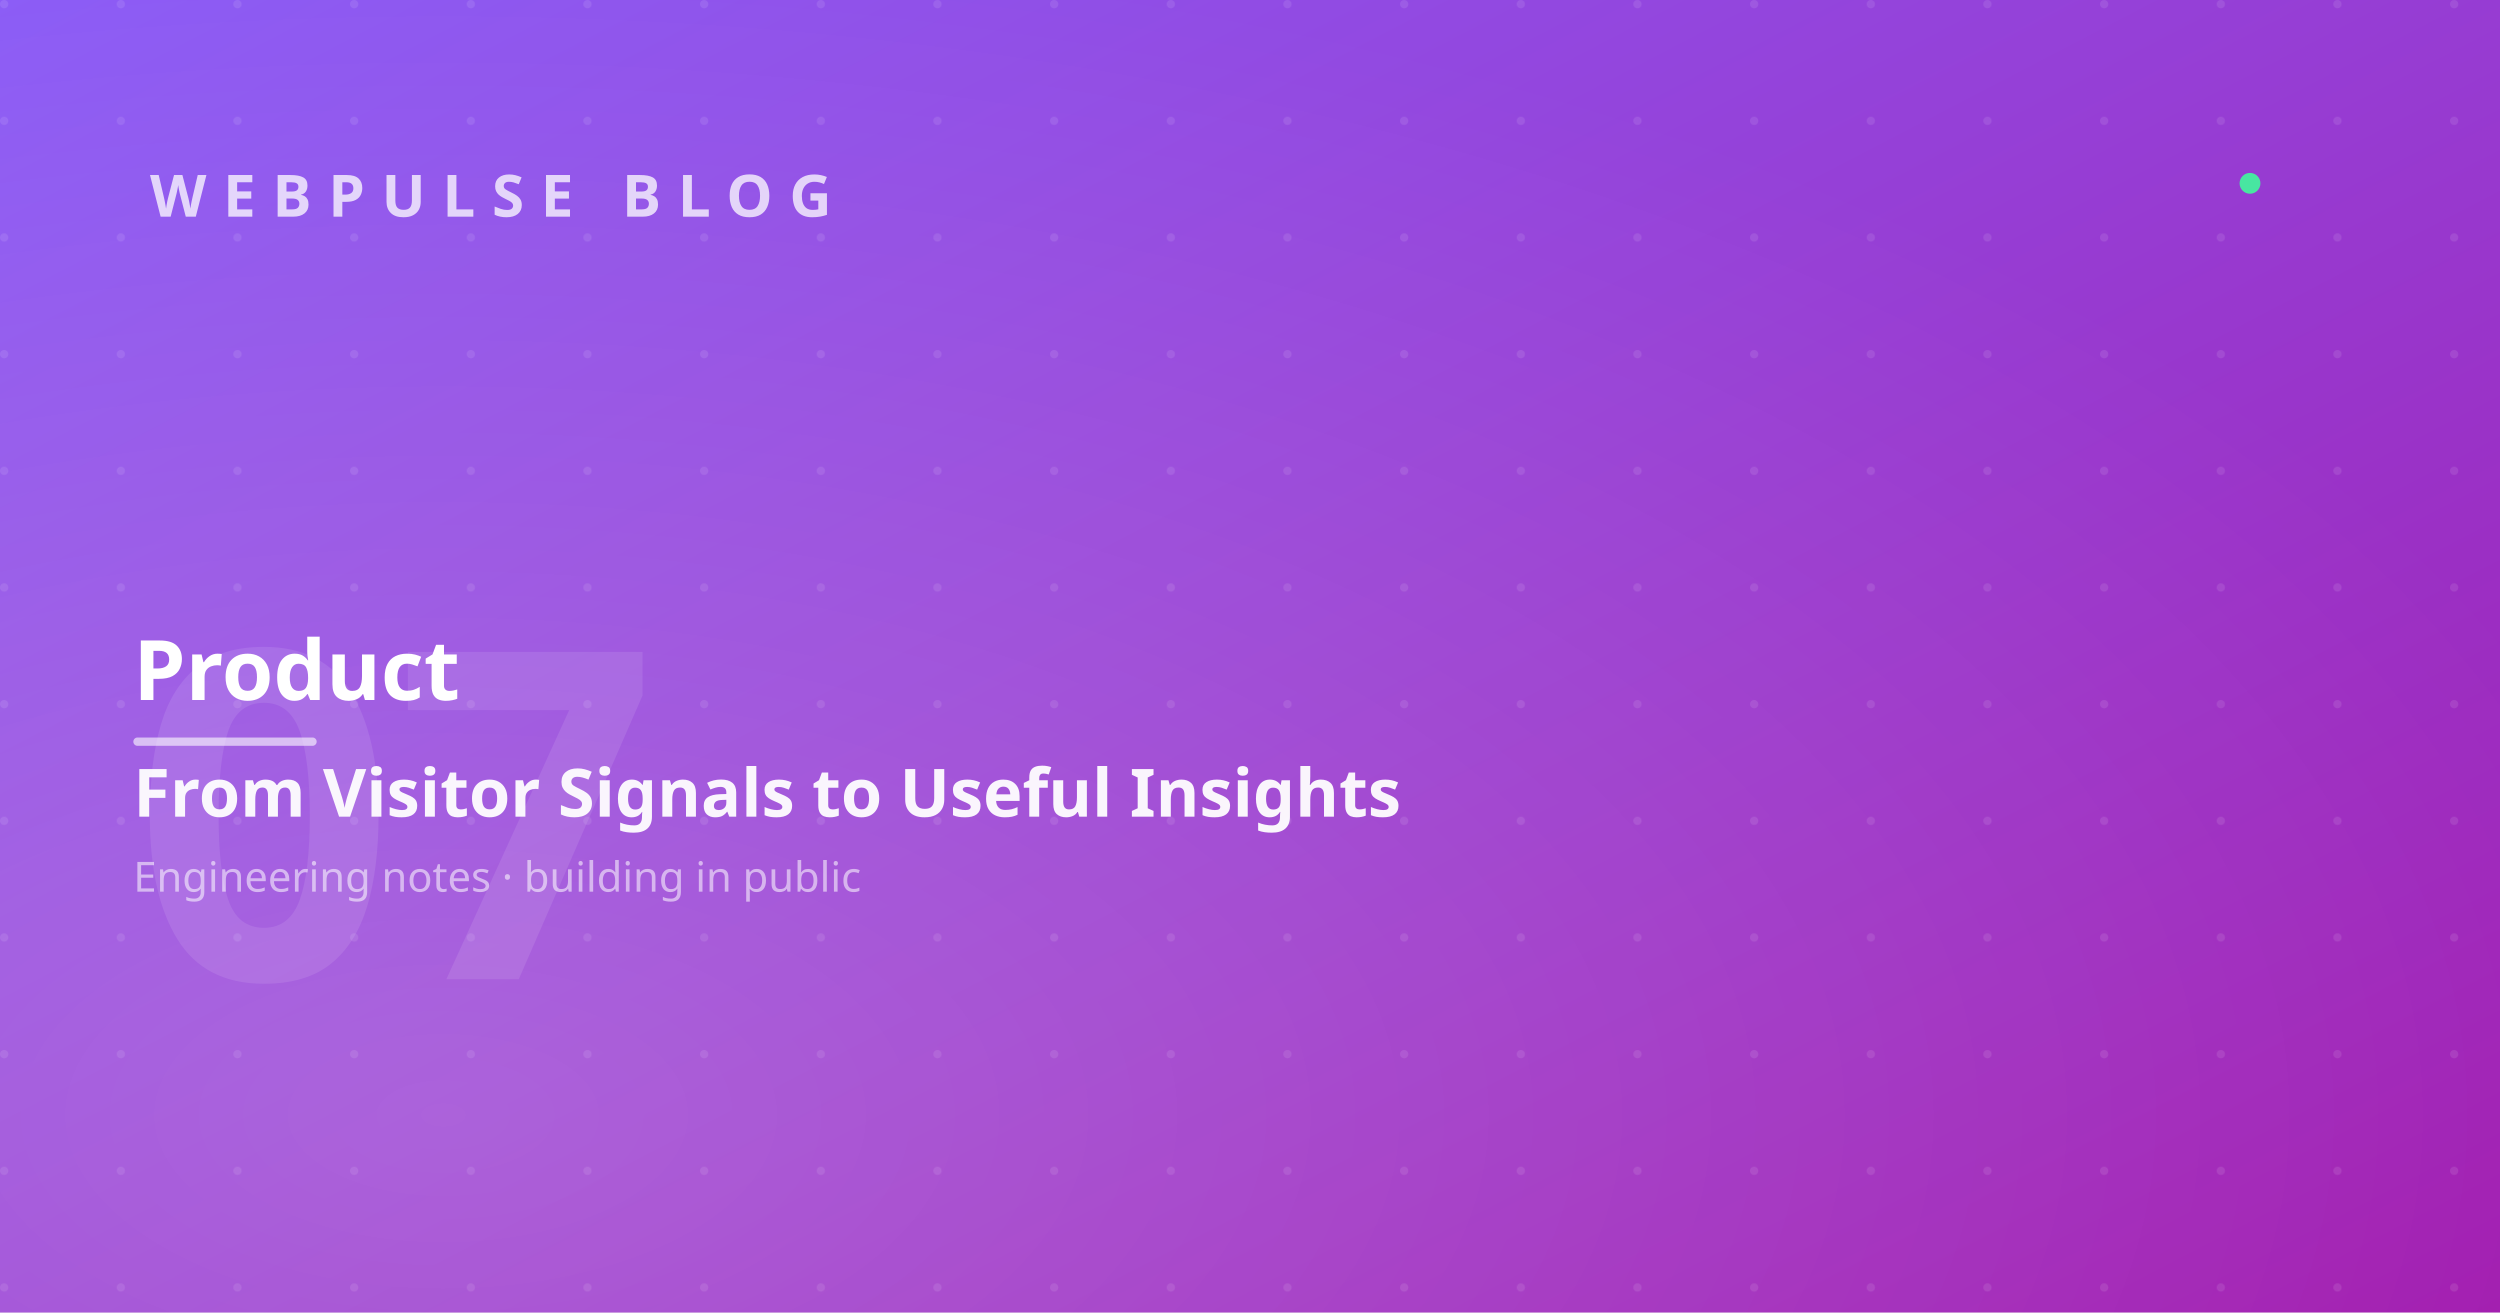
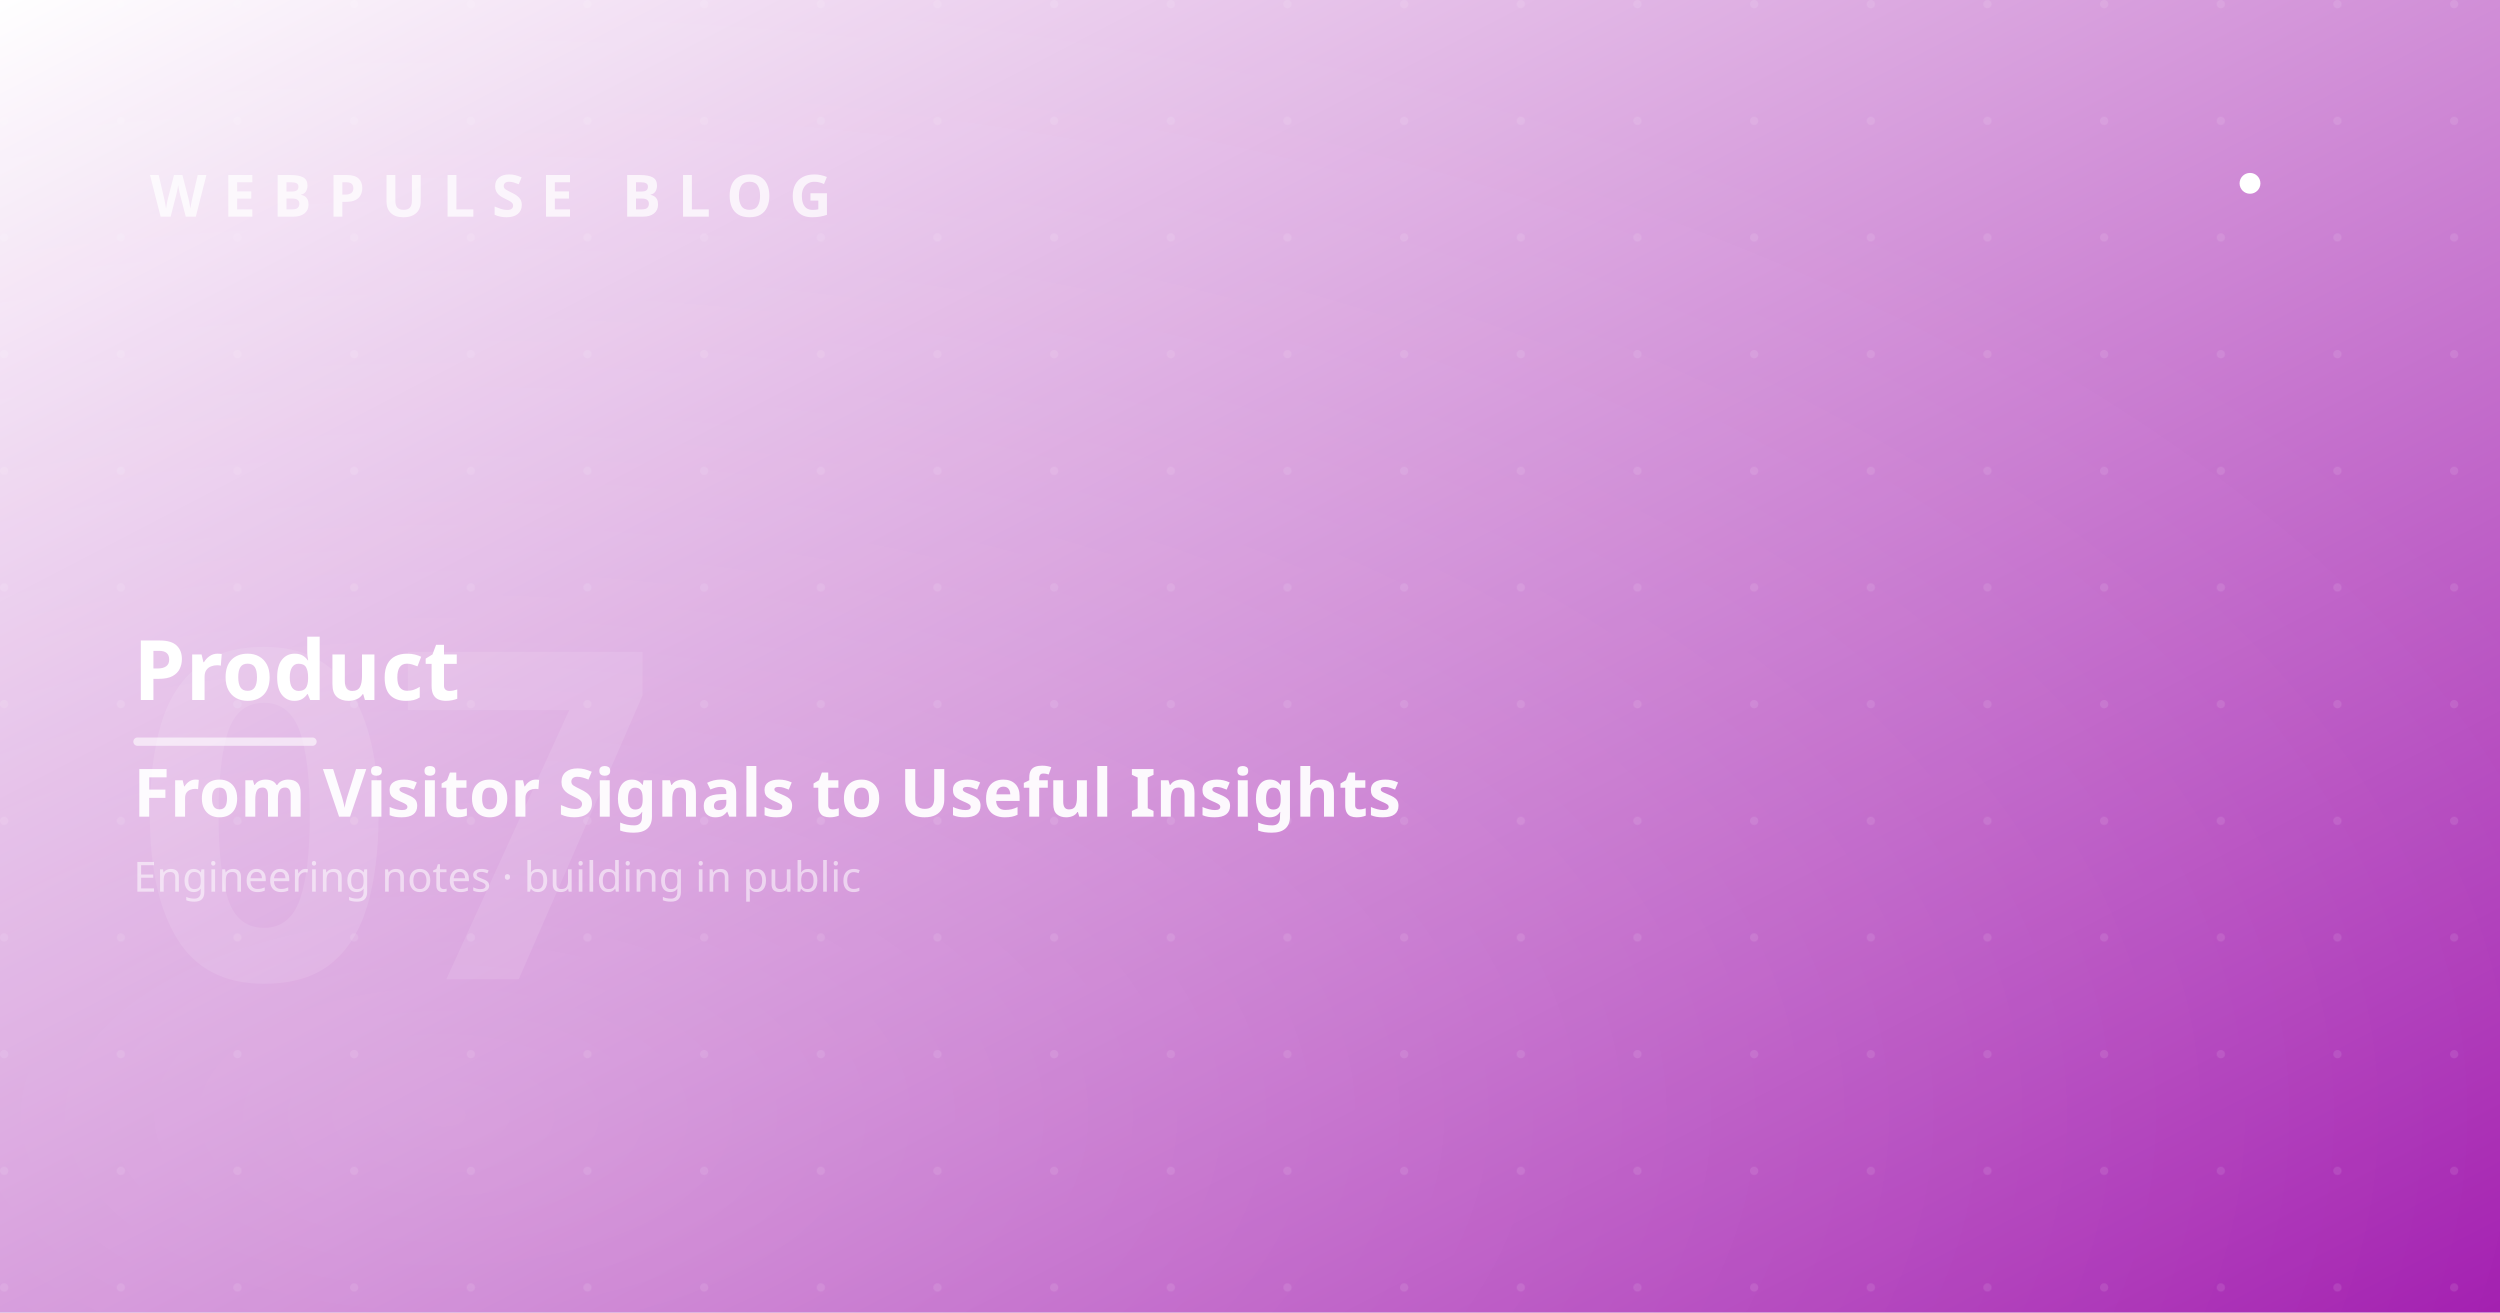
<svg xmlns="http://www.w3.org/2000/svg" width="1200" height="630" viewBox="0 0 1200 630" fill="none" role="img" aria-label="From Visitor Signals to Useful Insights">
  <defs>
    <linearGradient id="bg" x1="0" y1="0" x2="1" y2="1">
-       <stop offset="0%" stop-color="#8B5CF6" />
+       <stop offset="0%" stop-color="#FFFFFF" />
      <stop offset="100%" stop-color="#A21CAF" />
    </linearGradient>
    <radialGradient id="glow" cx="0.18" cy="0.85" r="0.9">
      <stop offset="0%" stop-color="#FFFFFF" stop-opacity="0.20" />
      <stop offset="100%" stop-color="#FFFFFF" stop-opacity="0" />
    </radialGradient>
    <pattern id="dots" width="56" height="56" patternUnits="userSpaceOnUse">
      <circle cx="2" cy="2" r="2" fill="#FFFFFF" fill-opacity="0.10" />
    </pattern>
  </defs>
  <rect width="1200" height="630" fill="url(#bg)" />
  <rect width="1200" height="630" fill="url(#dots)" />
  <rect width="1200" height="630" fill="url(#glow)" />
  <text x="72" y="104" font-family="ui-sans-serif, system-ui, sans-serif" font-size="28" font-weight="600" letter-spacing="8" fill="#FFFFFF" fill-opacity="0.75">WEBPULSE BLOG</text>
-   <circle cx="1080" cy="88" r="5" fill="#48E6A1" />
+   <circle cx="1080" cy="88" r="5" fill="#FFFFFF" />
  <text x="64" y="470" font-family="ui-sans-serif, system-ui, sans-serif" font-size="220" font-weight="800" fill="#FFFFFF" fill-opacity="0.10">07</text>
  <text x="64" y="336" font-family="ui-sans-serif, system-ui, sans-serif" font-size="40" font-weight="700" fill="#FFFFFF">Product</text>
  <rect x="64" y="354" width="88" height="4" rx="2" fill="#FFFFFF" fill-opacity="0.60" />
  <text x="64" y="392" font-family="ui-sans-serif, system-ui, sans-serif" font-size="32" font-weight="600" fill="#FFFFFF" fill-opacity="0.94">From Visitor Signals to Useful Insights</text>
  <text x="64" y="428" font-family="ui-sans-serif, system-ui, sans-serif" font-size="20" font-weight="500" fill="#FFFFFF" fill-opacity="0.55">Engineering notes · building in public</text>
</svg>
